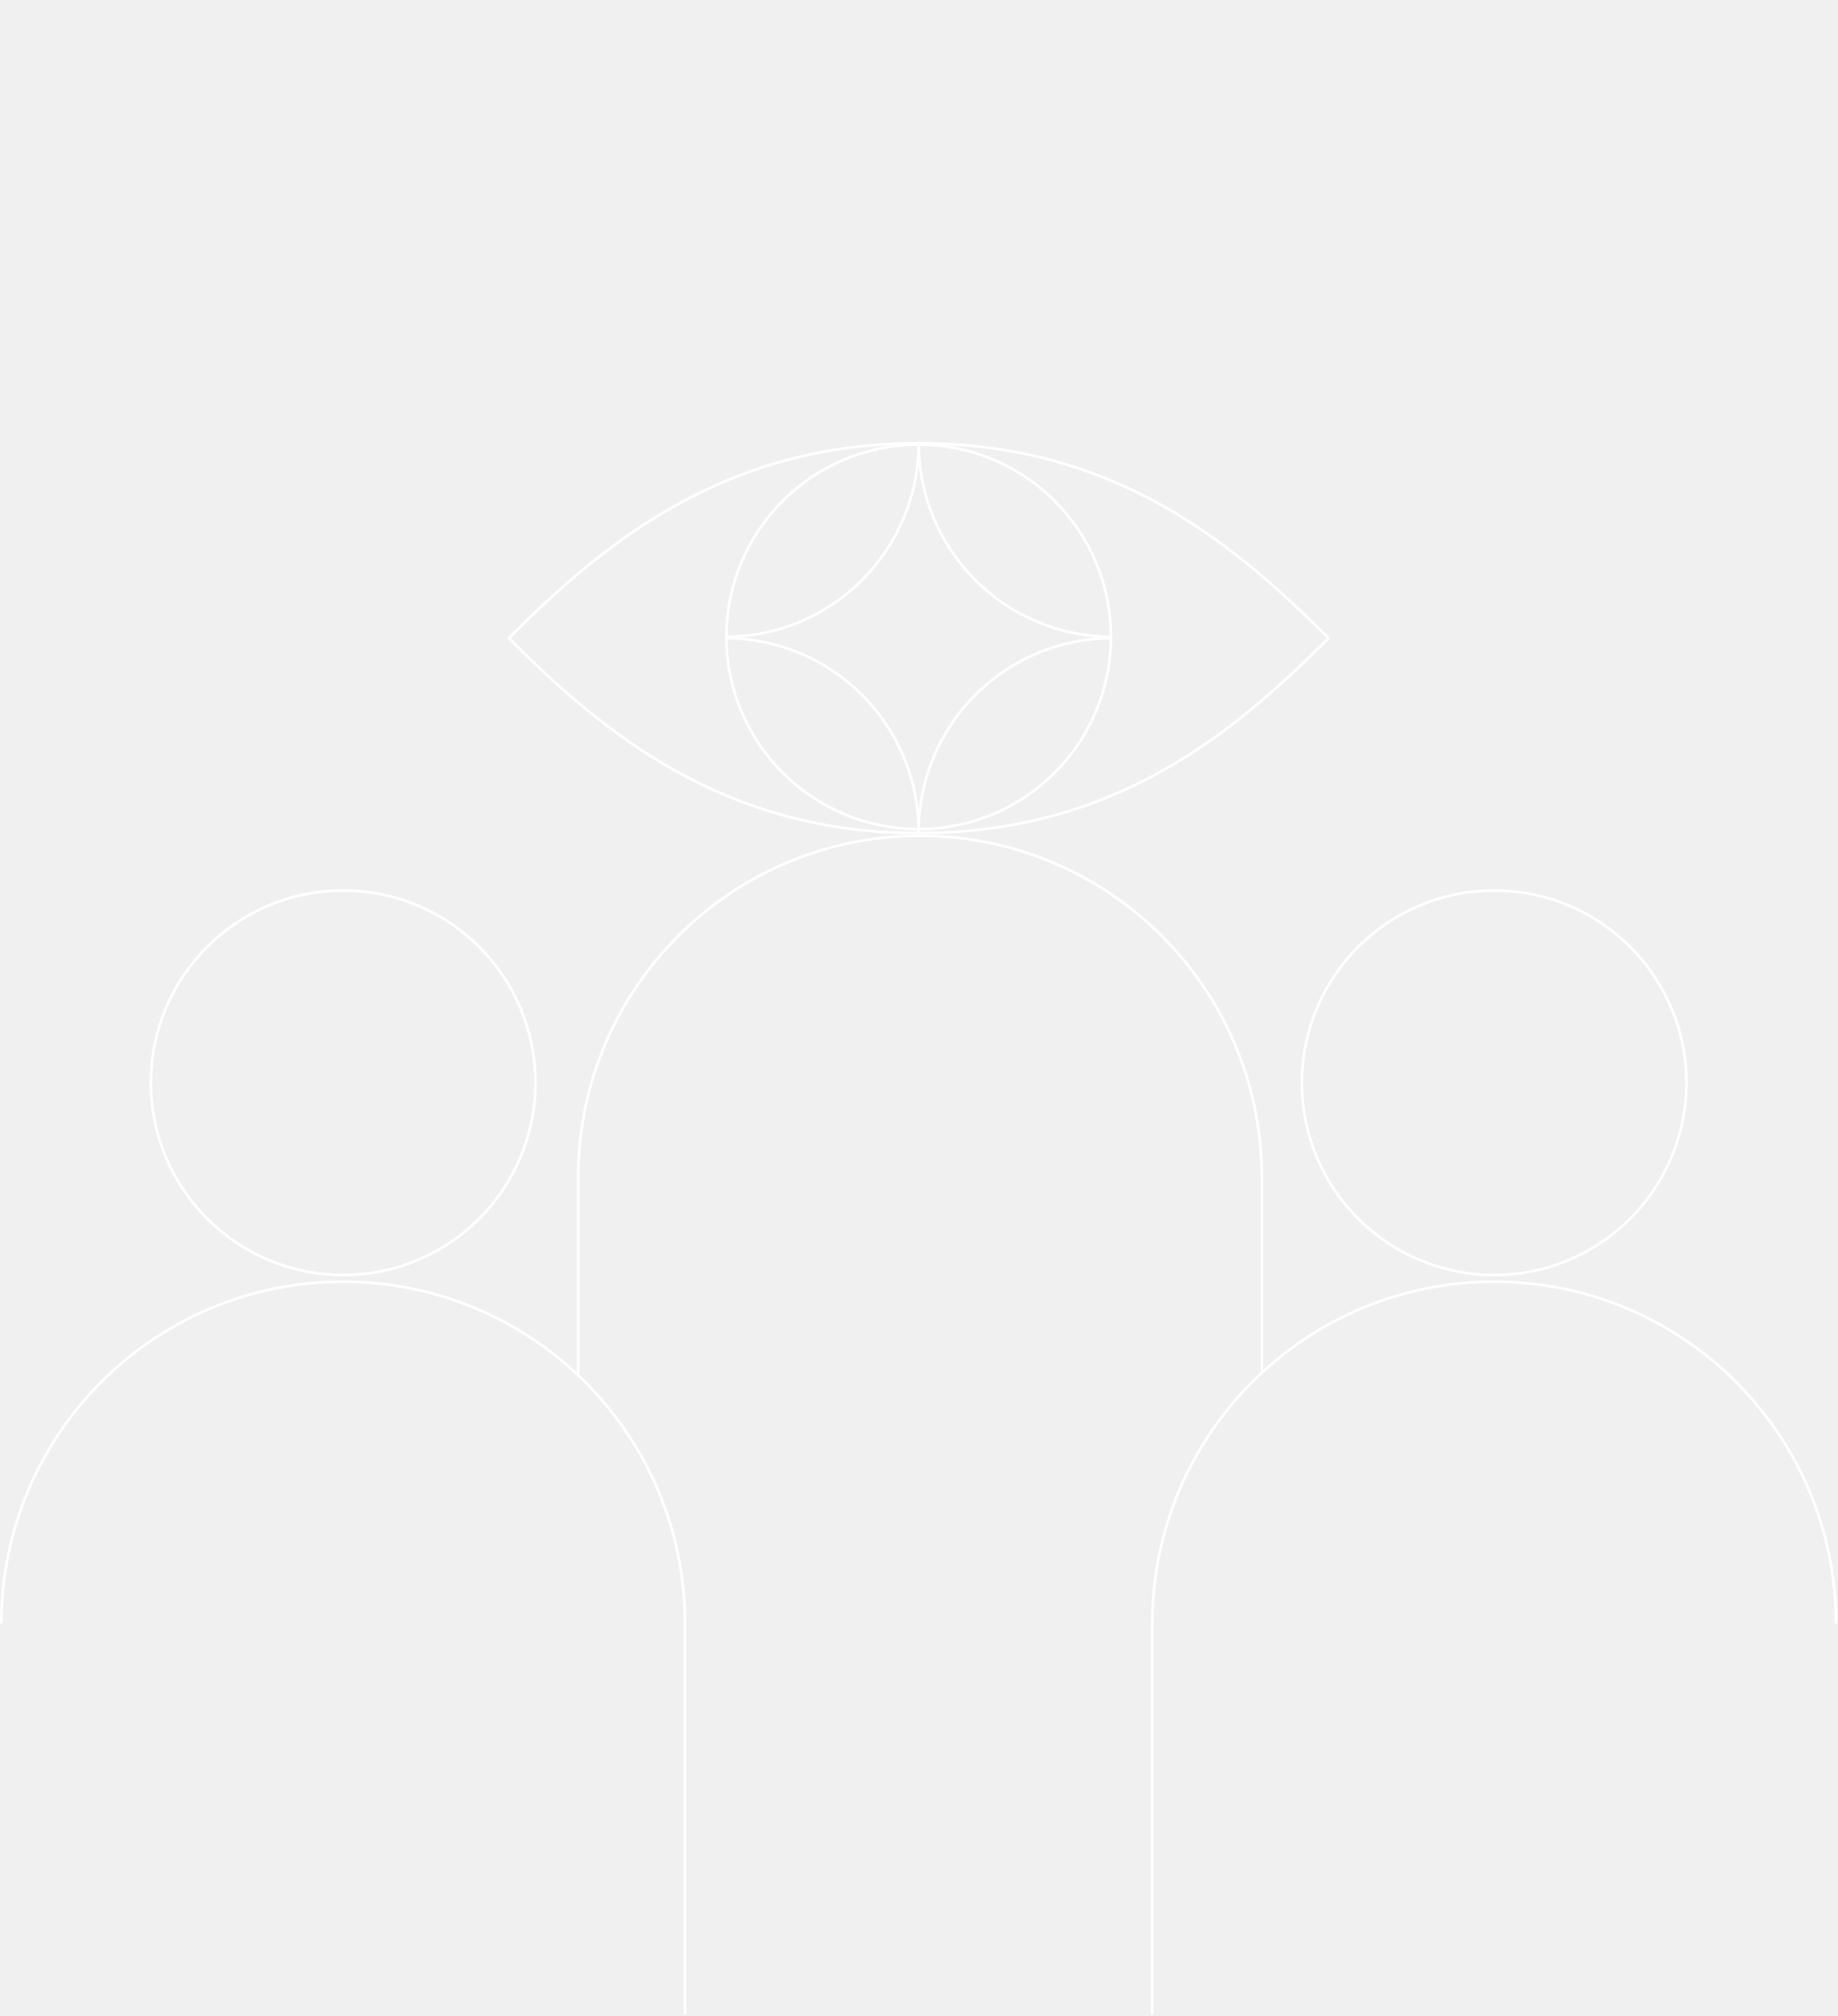
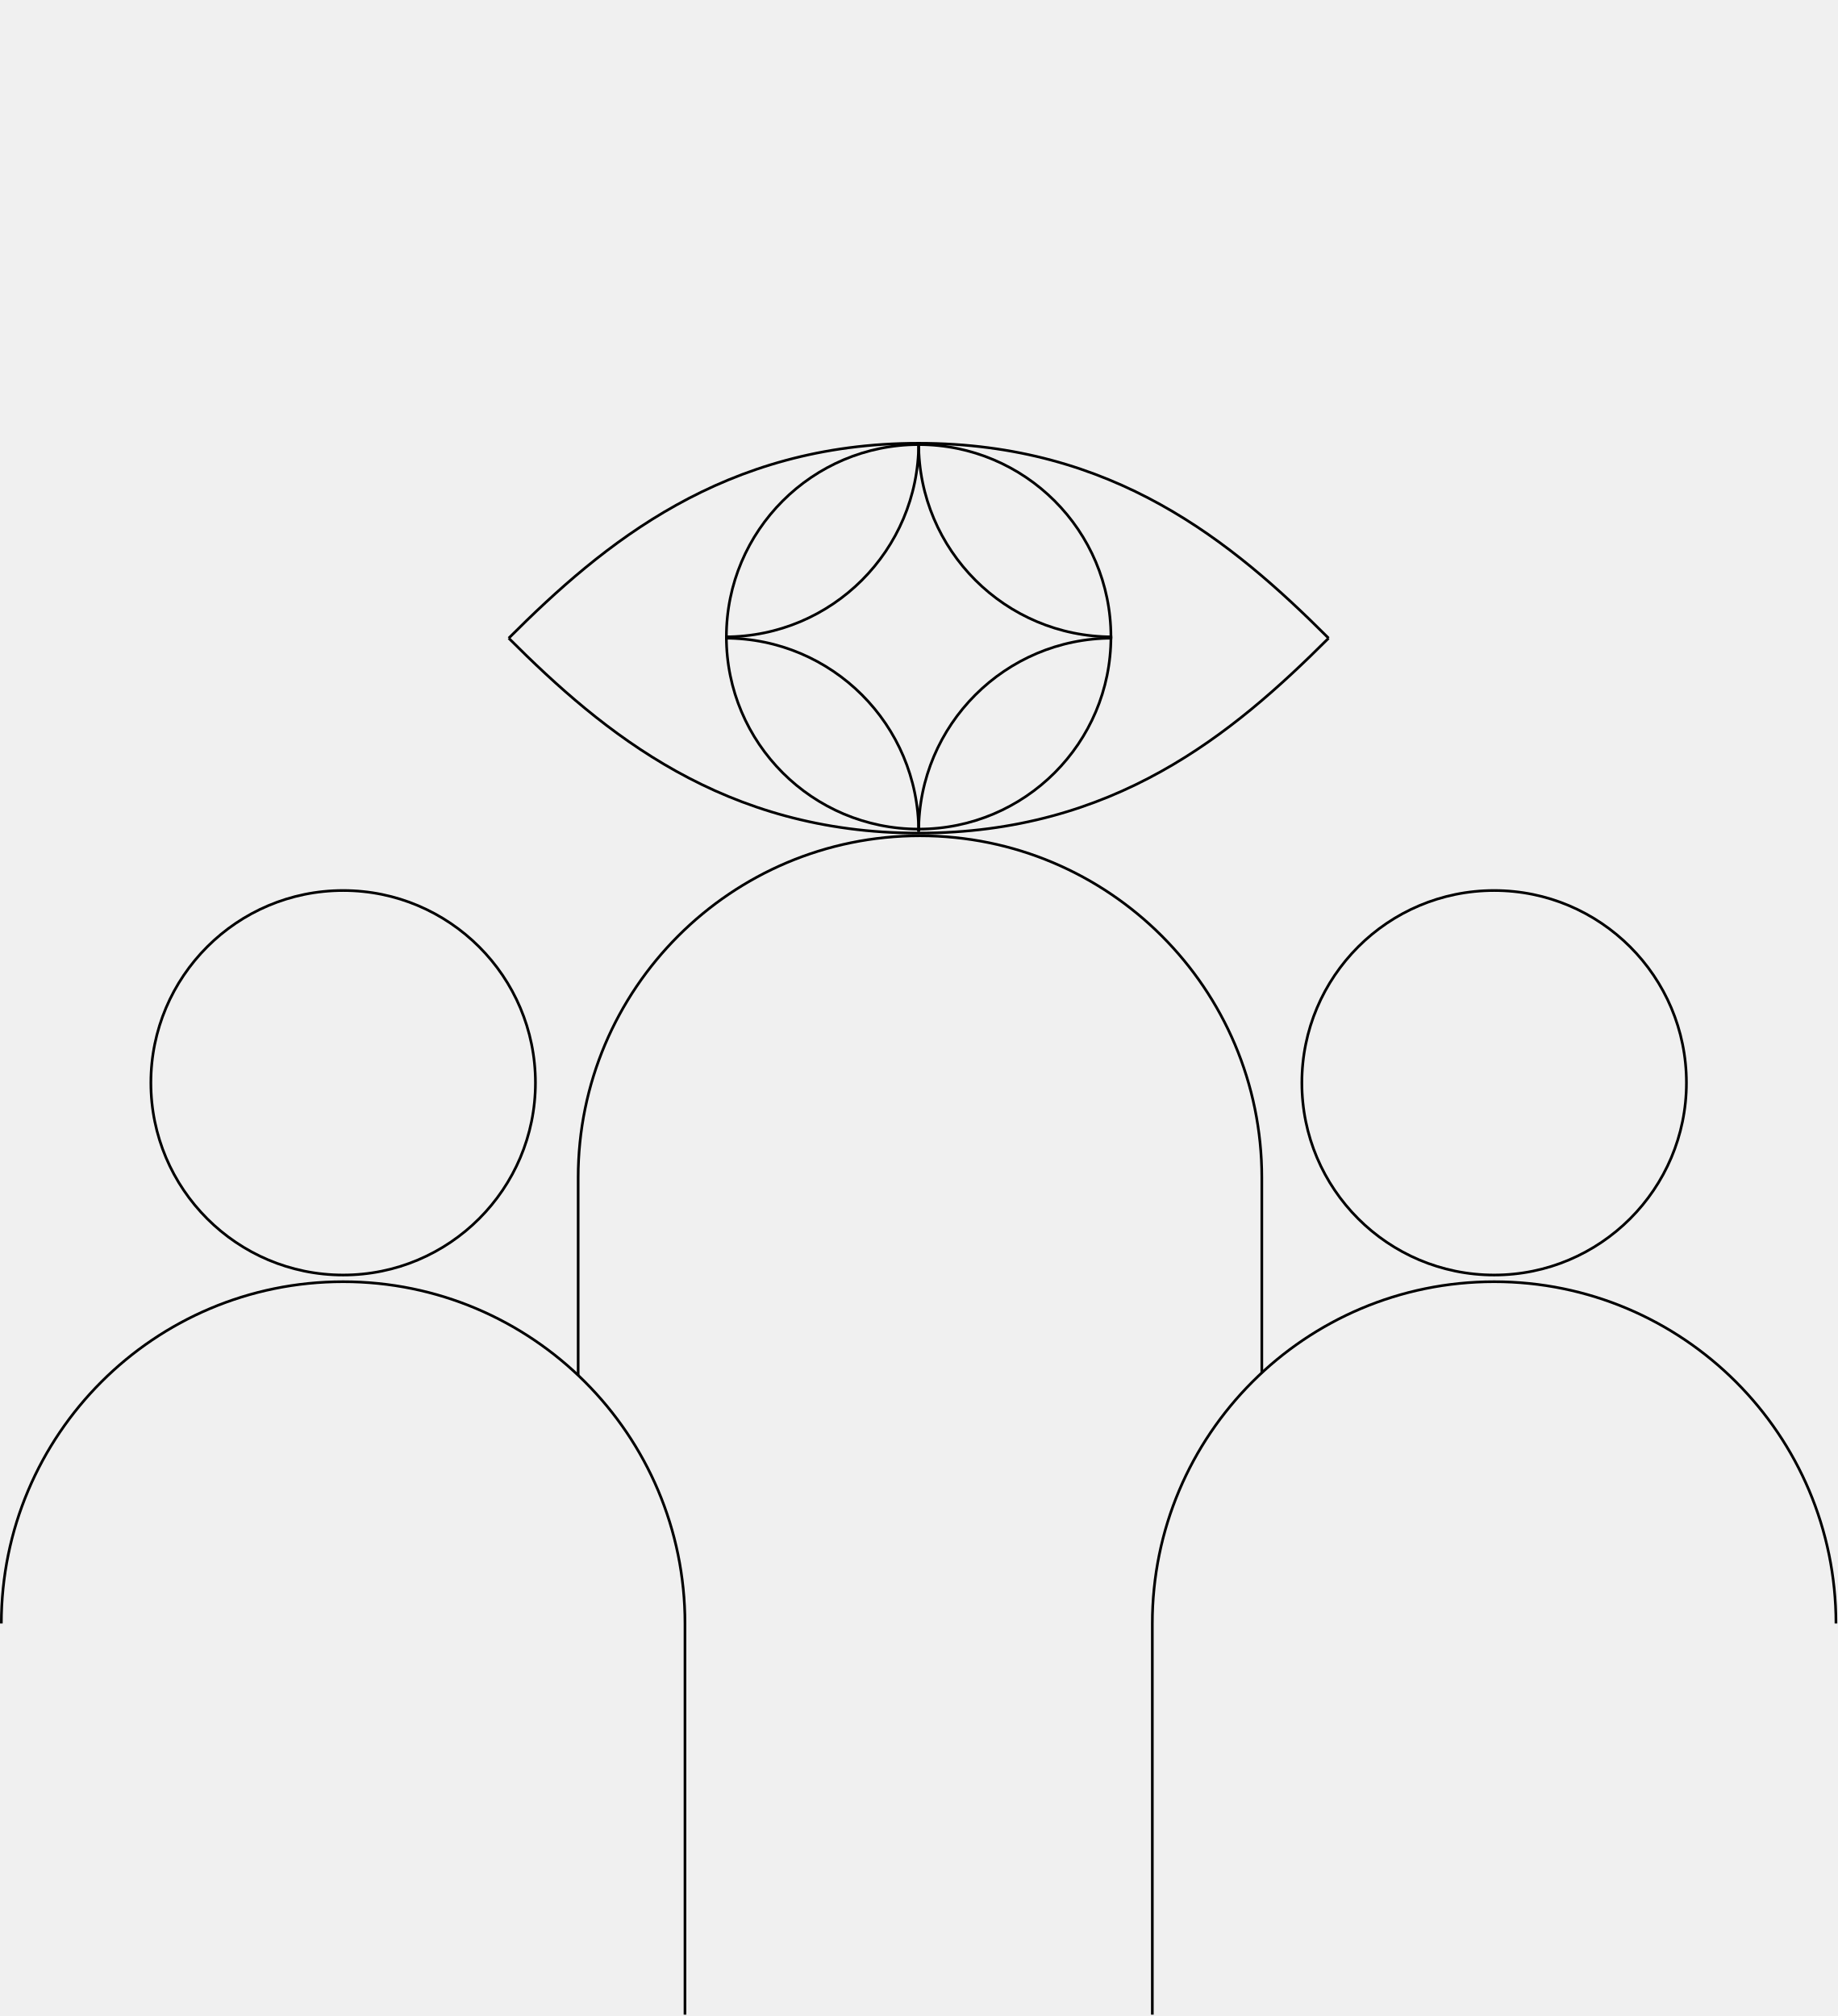
- <svg xmlns="http://www.w3.org/2000/svg" width="688" height="755" viewBox="0 0 688 755" fill="none">
-   <circle cx="344" cy="238.5" r="72" stroke="white" />
-   <circle cx="128.5" cy="405.5" r="72" stroke="white" />
-   <circle cx="559.5" cy="405.5" r="72" stroke="white" />
-   <path d="M0.5 608C0.5 537.308 57.807 480 128.5 480C199.192 480 256.5 537.308 256.5 608V754.5" stroke="white" />
-   <path d="M472.5 514V441C472.5 370.308 415.192 313 344.5 313C273.808 313 216.5 370.308 216.5 441V515" stroke="white" />
-   <path d="M687.5 608C687.5 537.308 630.192 480 559.5 480C488.808 480 431.5 537.308 431.5 608V754.5" stroke="white" />
-   <path d="M344 311.5C344 271.459 311.541 239 271.5 239" stroke="white" />
-   <path d="M344 166C344 206.041 311.541 238.5 271.5 238.5" stroke="white" />
-   <path d="M344 311.5C344 271.459 376.459 239 416.5 239" stroke="white" />
-   <path d="M344 166C344 206.041 376.459 238.5 416.5 238.5" stroke="white" />
-   <path d="M497.5 239C461.5 203 417 166 344 166C271 166 226 203.5 190.5 239" stroke="white" />
-   <path d="M497.5 239C461.5 275 417 312 344 312C271 312 226 274.5 190.5 239" stroke="white" />
+ <svg xmlns="http://www.w3.org/2000/svg" width="688" height="755" viewBox="0 0 688 755" fill="none" stroke="currentColor" stroke-width="1">
+   <circle cx="344" cy="238.5" r="72" />
+   <circle cx="128.5" cy="405.5" r="72" />
+   <circle cx="559.5" cy="405.5" r="72" />
+   <path d="M0.5 608C0.5 537.308 57.807 480 128.5 480C199.192 480 256.5 537.308 256.5 608V754.5" />
+   <path d="M472.5 514V441C472.5 370.308 415.192 313 344.5 313C273.808 313 216.5 370.308 216.5 441V515" />
+   <path d="M687.5 608C687.5 537.308 630.192 480 559.5 480C488.808 480 431.5 537.308 431.5 608V754.5" />
+   <path d="M344 311.5C344 271.459 311.541 239 271.5 239" />
+   <path d="M344 166C344 206.041 311.541 238.5 271.5 238.5" />
+   <path d="M344 311.5C344 271.459 376.459 239 416.5 239" />
+   <path d="M344 166C344 206.041 376.459 238.5 416.5 238.5" />
+   <path d="M497.5 239C461.5 203 417 166 344 166C271 166 226 203.5 190.5 239" />
+   <path d="M497.5 239C461.5 275 417 312 344 312C271 312 226 274.5 190.5 239" />
</svg>
